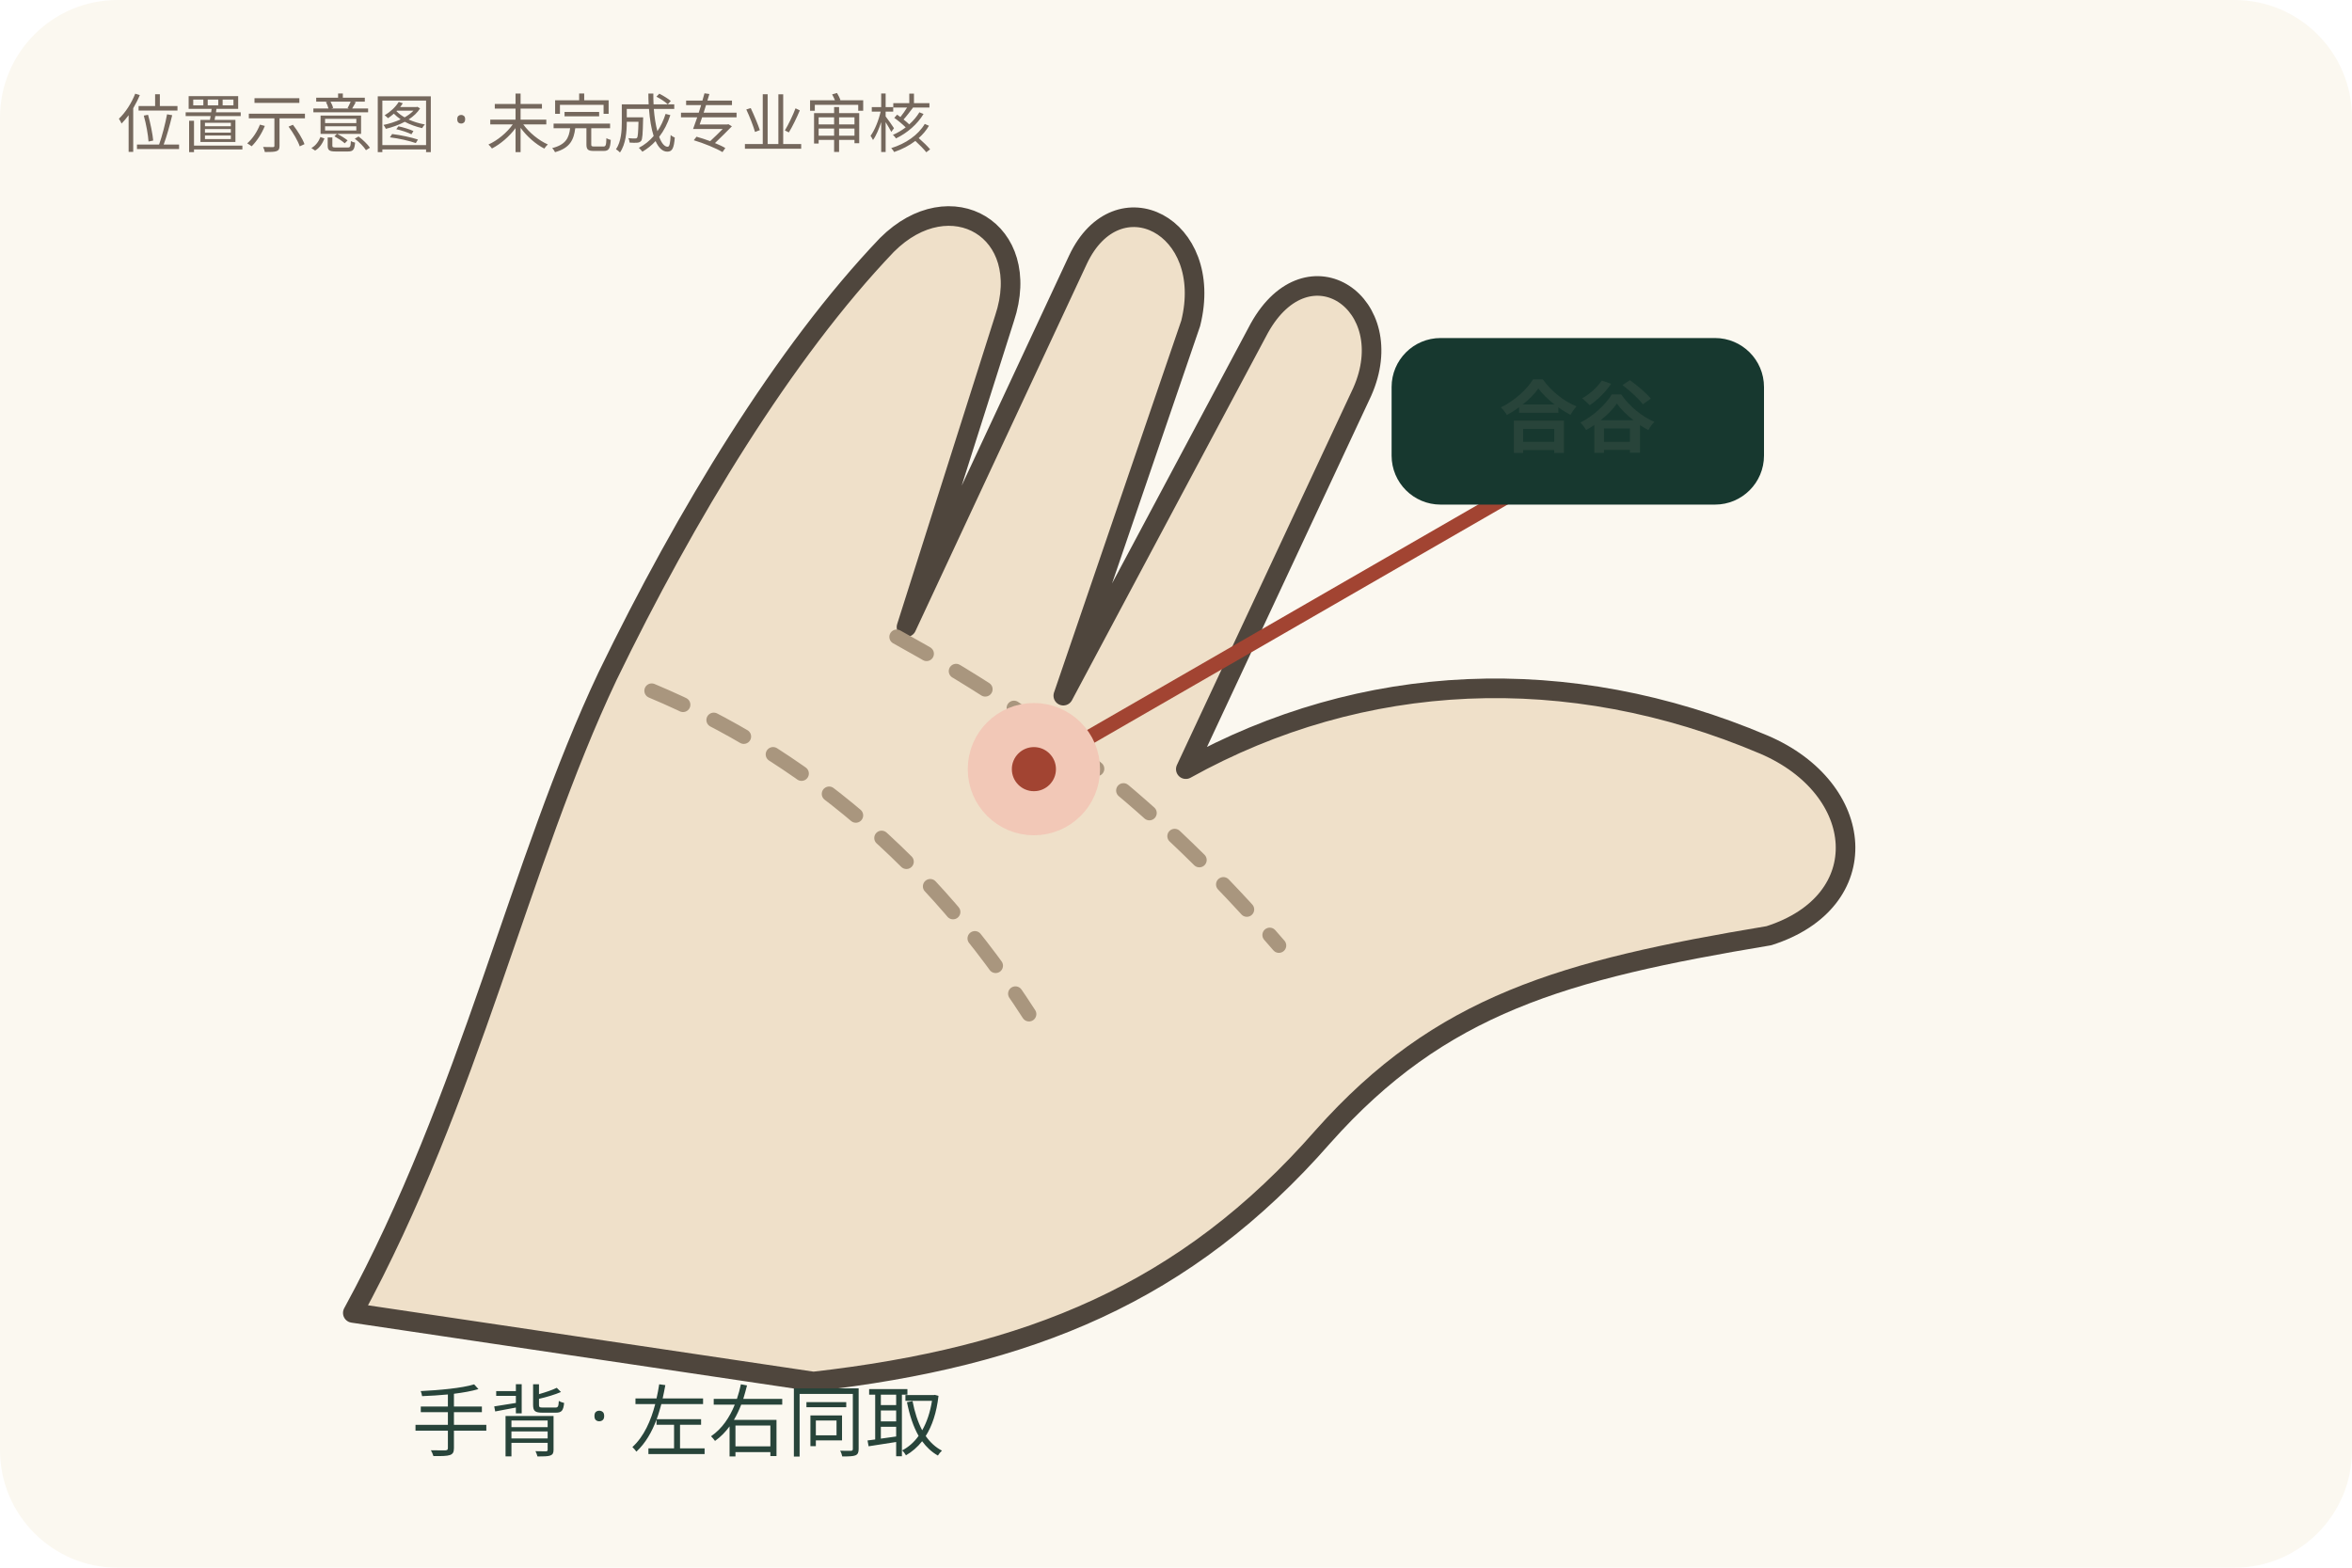
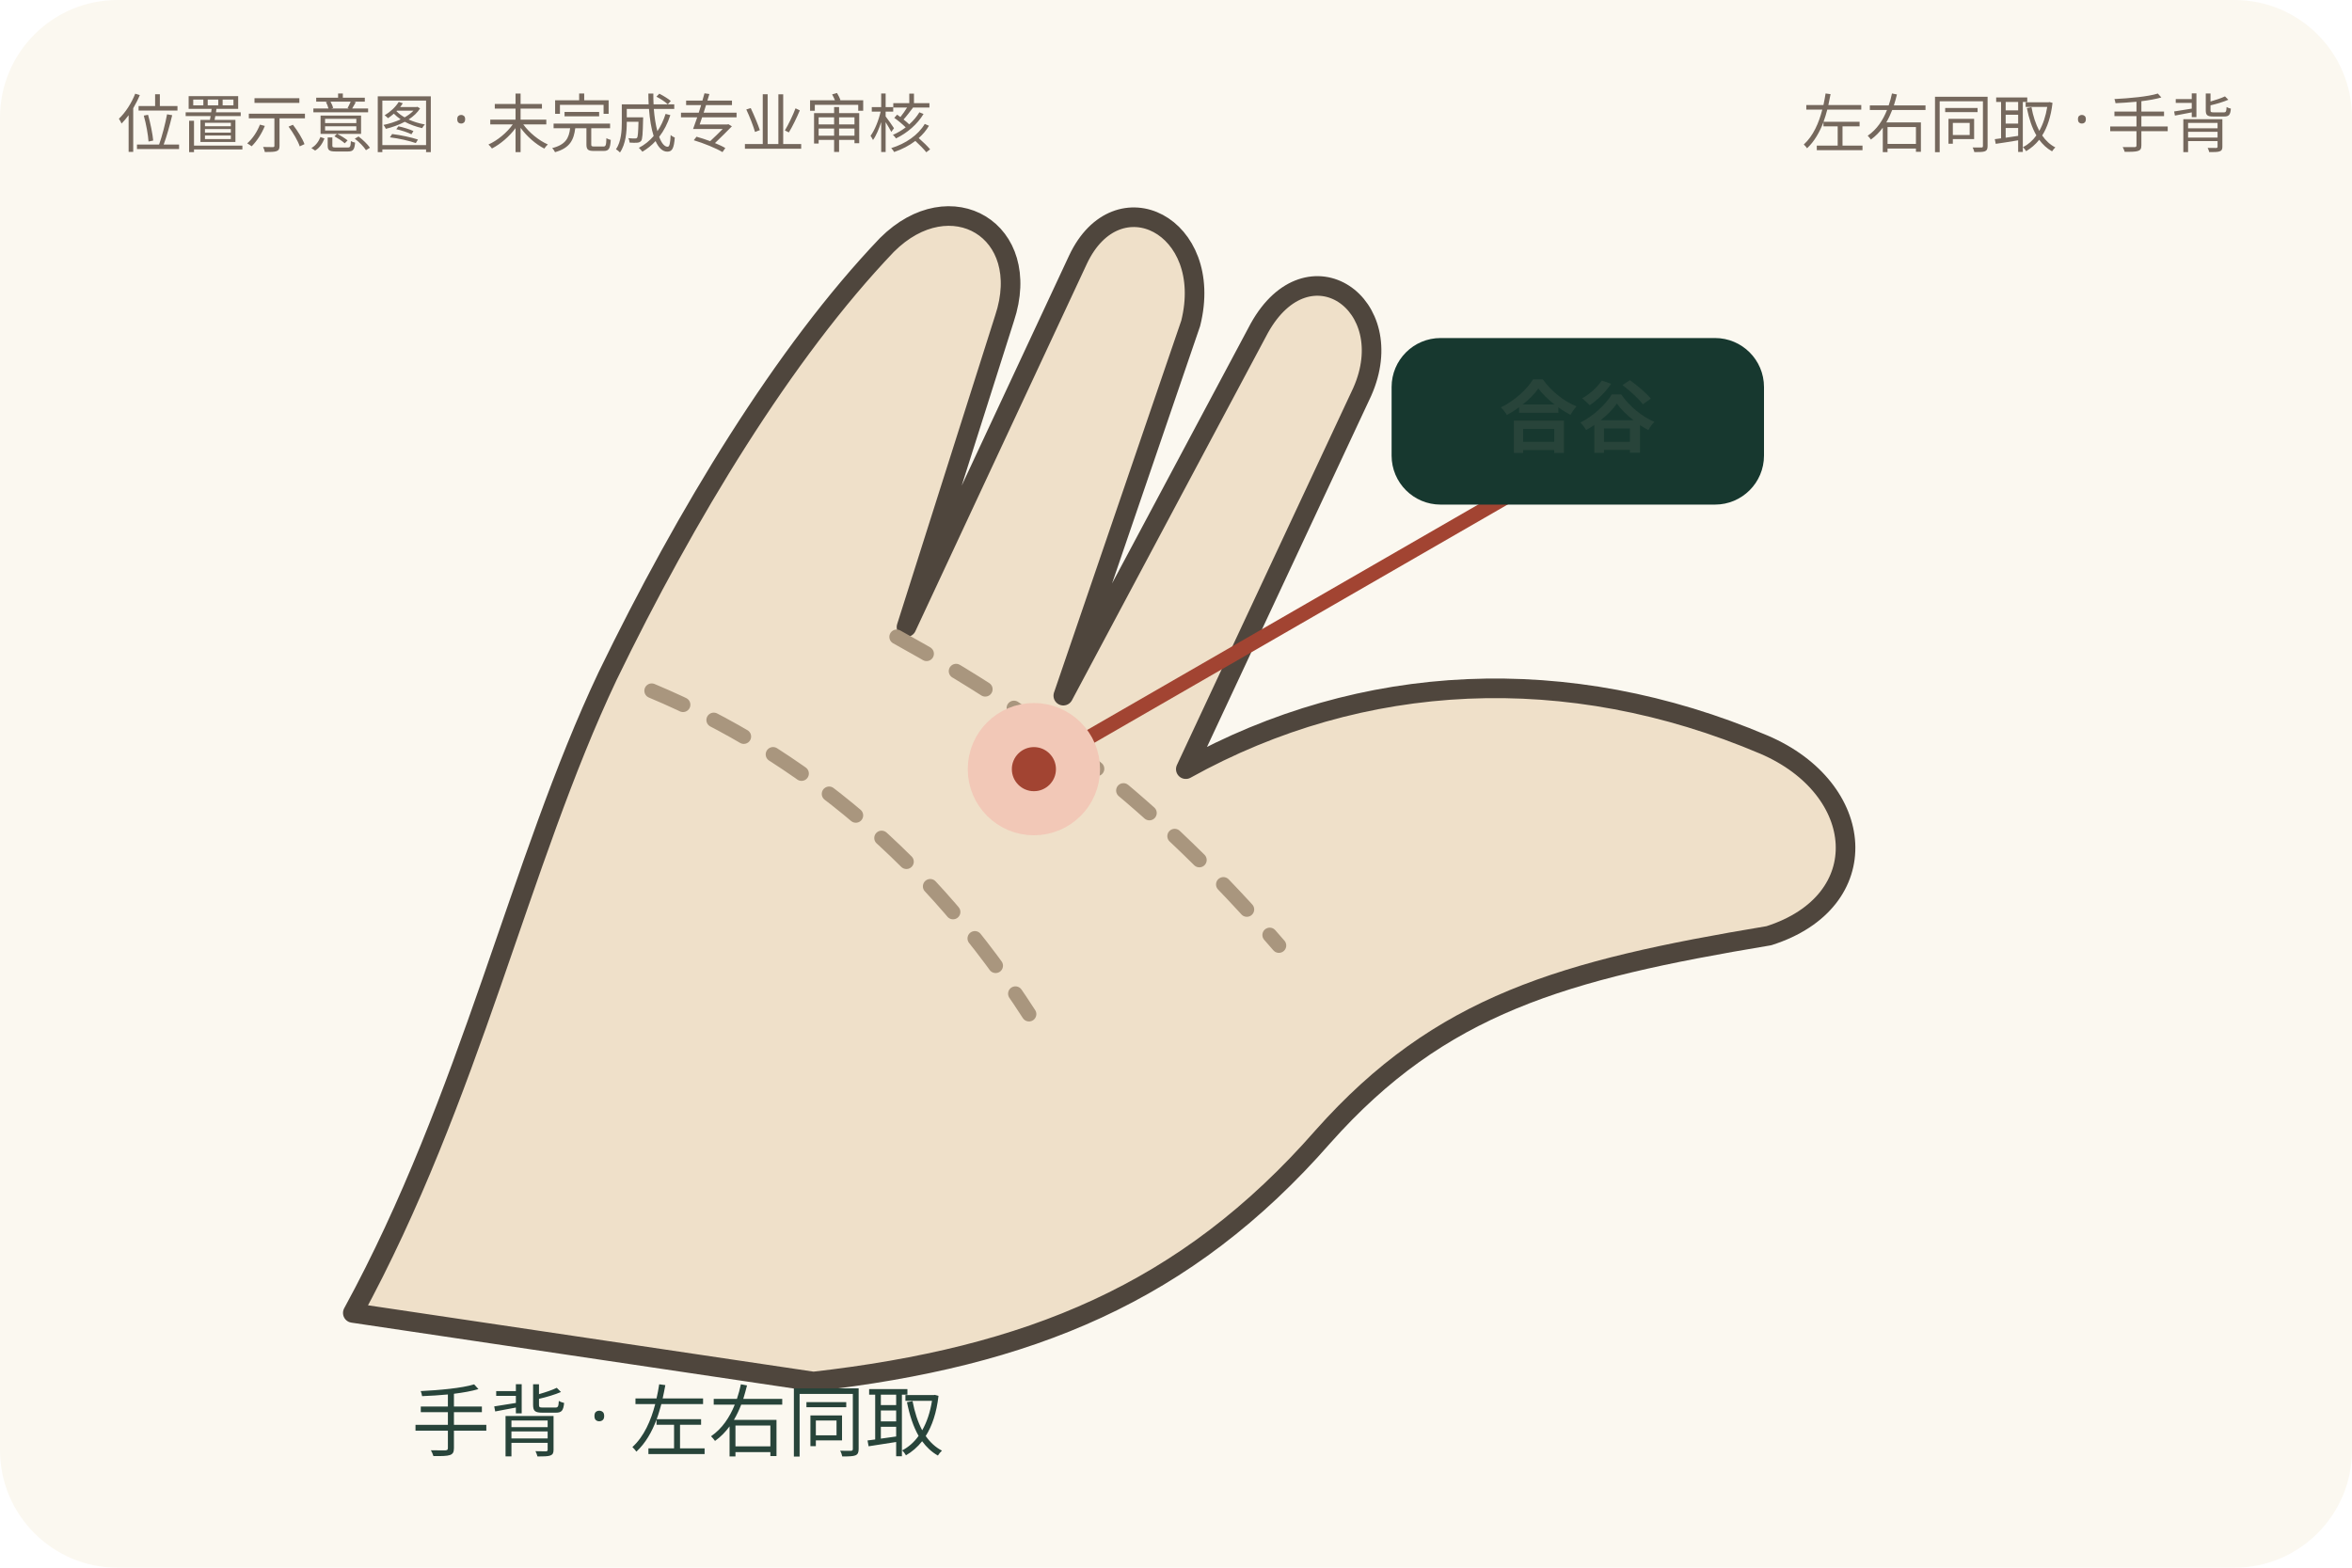
<svg xmlns="http://www.w3.org/2000/svg" viewBox="0 0 480 320" role="img" aria-labelledby="title desc">
  <style>
    .body{fill:#efe0c9;stroke:#4f463d;stroke-width:4;stroke-linejoin:round}
    .landmark{fill:none;stroke:#a9967e;stroke-width:3;stroke-linecap:round;stroke-dasharray:7 7}
    .landmark-fill{fill:#a9967e}
    .leader{fill:none;stroke:#a24432;stroke-width:3}
    .acupoint-marker{fill:#a24432;stroke:#f2c8b7;stroke-width:9}
-     text{fill:#28443a;font:16px sans-serif}.label{font-weight:700}.tag{font-size:13px;fill:#75685d}
+     text{fill:#28443a;font:16px sans-serif}.label{font-weight:700}.tag,.orientation,.landmark-label{font-size:13px;fill:#75685d}.landmark-label{font-weight:700}
  </style>
  <rect width="480" height="320" rx="24" fill="#fbf8f0" />
  <text class="tag" x="24" y="30">位置示意图 · 未完成专业审核</text>
+   <text class="orientation" x="456" y="30" text-anchor="end">左右同取 · 手背</text>
  <path class="body" d="M72 268 C96 224 106 176 124 138 C140 105 160 72 181 50 C194 37 211 47 205 65 L185 128 L220 53 C228 36 248 46 243 66 L217 142 L257 67 C267 49 286 62 278 80 L242 157 C278 137 320 135 360 152 C381 161 383 184 361 191 C319 198 294 205 270 232 C242 264 210 277 166 282 Z" />
  <path class="landmark" d="M183 130 C212 146 236 164 261 193 M133 141 C164 154 190 176 210 207" />
  <text x="84" y="296">手背 · 左右同取</text>
  <path class="leader" d="M211 157 L322 93" />
  <circle class="acupoint-marker" cx="211" cy="157" r="9" />
  <rect x="284" y="69" width="76" height="34" rx="10" fill="#17382f" />
  <text class="label" x="322" y="91" text-anchor="middle" fill="#fffaf2">合谷</text>
</svg>
